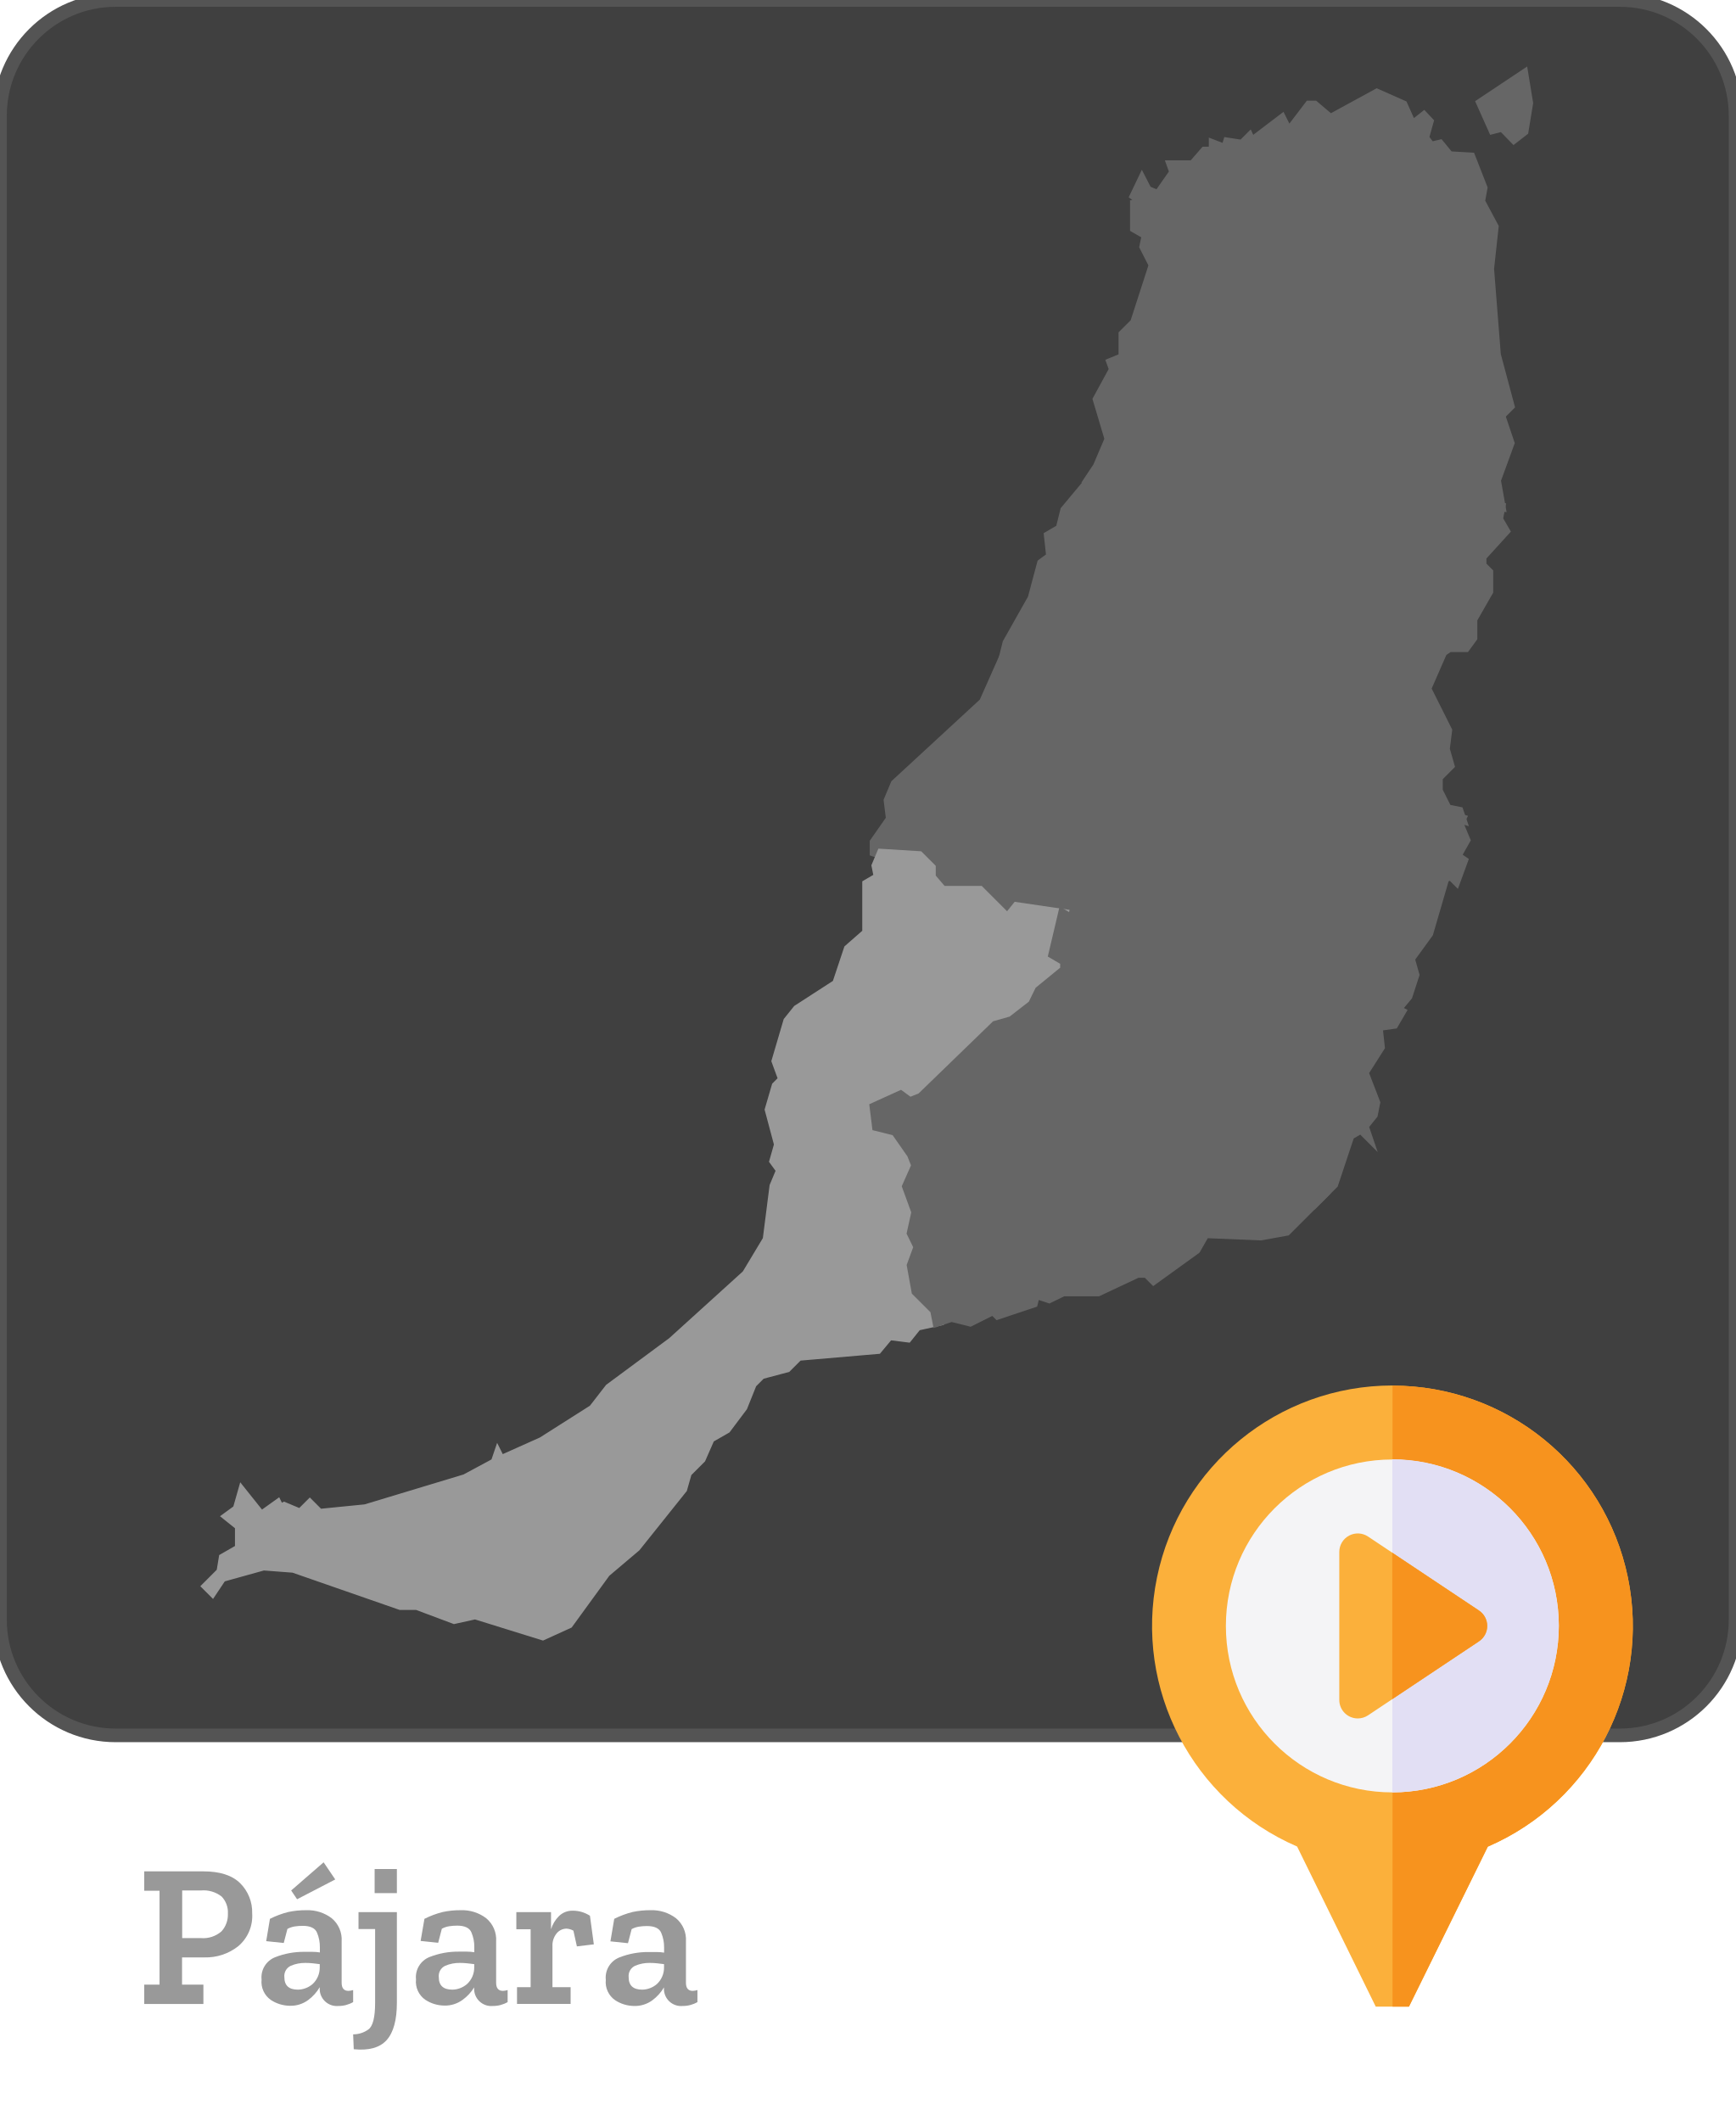
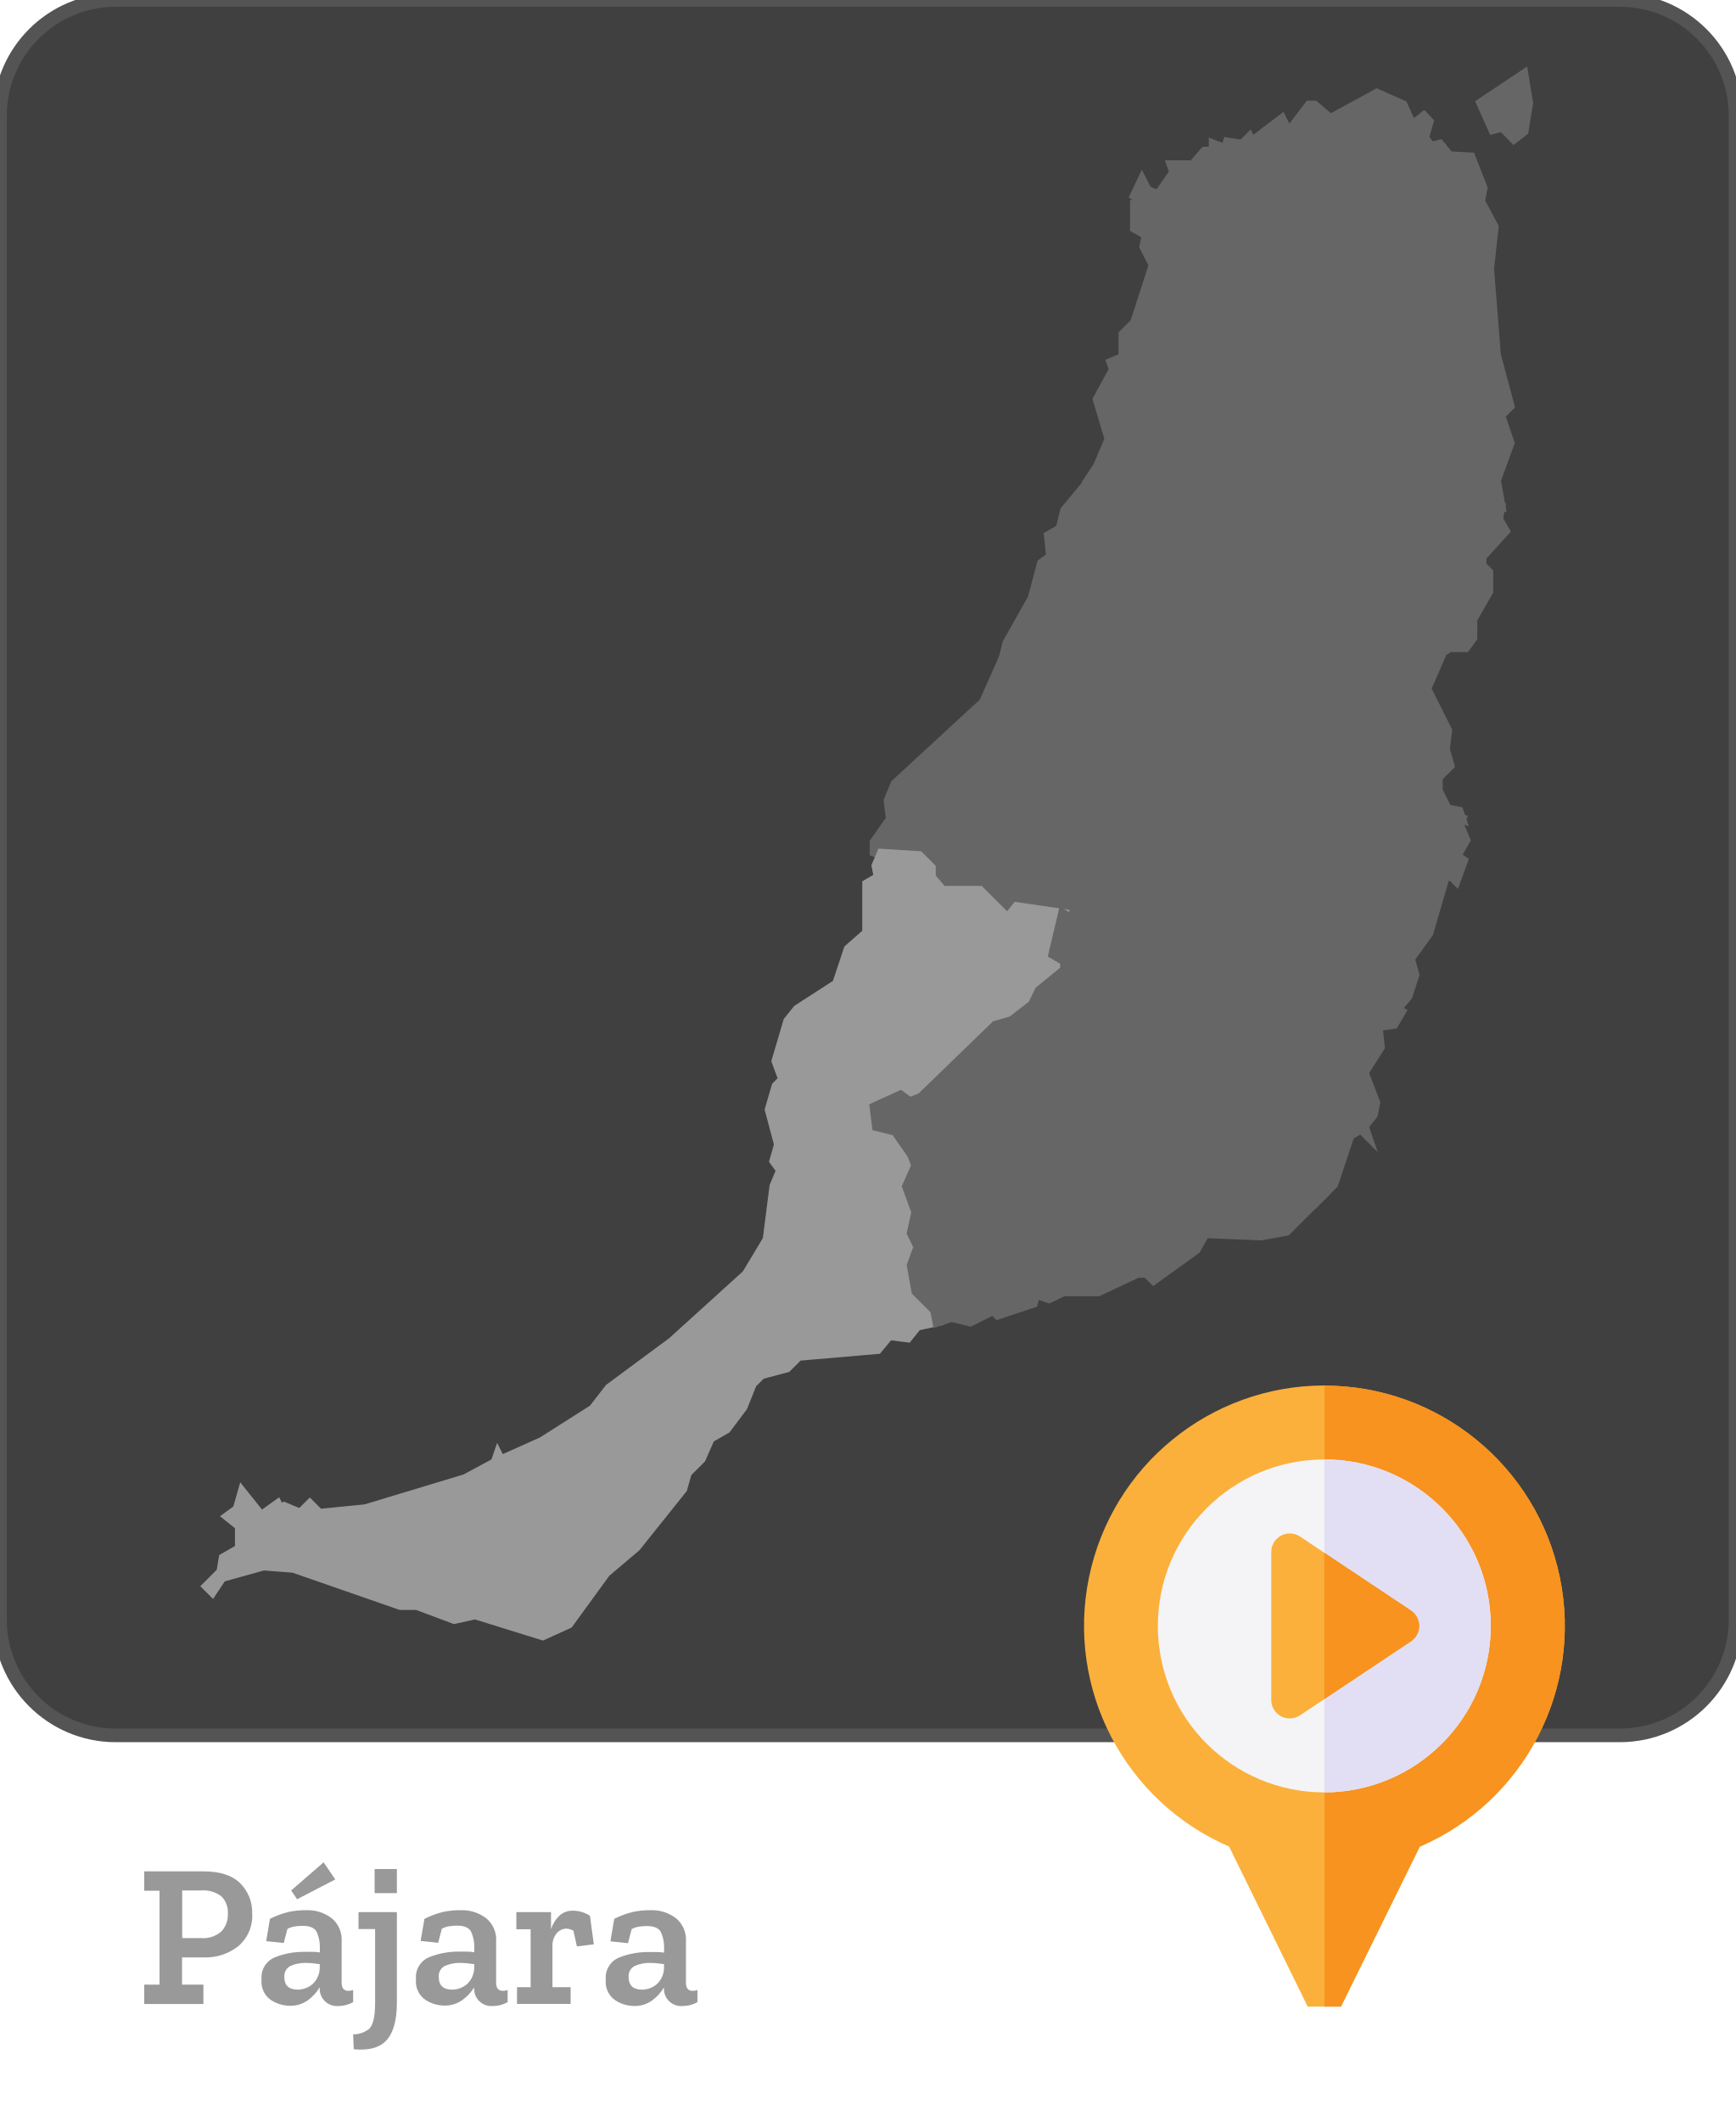
<svg xmlns="http://www.w3.org/2000/svg" id="Municipios_de_la_provincia_de_Santa_Cruz_de_Tenerife" data-name="Municipios de la provincia de Santa Cruz de Tenerife" viewBox="0 0 255.12 311.81">
  <defs>
    <style>.cls-1{fill:#404040;stroke:#545454;stroke-width:2px;}.cls-1,.cls-2,.cls-3{stroke-miterlimit:10;}.cls-2{fill:#666;stroke:#666;}.cls-2,.cls-3{stroke-width:1.52px;}.cls-3,.cls-4{fill:#999;}.cls-3{stroke:#999;}.cls-5{fill:#fbb03b;}.cls-6{fill:#f7931e;}.cls-7{fill:#f4f4f6;}.cls-8{fill:#e2dff4;}</style>
  </defs>
  <rect class="cls-1" width="255.12" height="255.12" rx="17.01" ry="17.01" />
  <path id="Antigua" class="cls-2" d="M214.7,120.42l-.34.68,1,2.39L214,125.89l1,.68-1,2.73-.68-.68-1,.34-2.39,8.2-2.73,3.76.68,2.39-1,3.08-1.71,2.05.68.34-1,1.71-2.39.34.34,3.08-2.39,3.76,1.71,4.44-.34,1.71-1.37,1.71.34,1-.68-.68-1.71,1-2.39,7.18-1,1,.34-1-16.74-26.31-22.21-13.33.68-4.44,3.42-4.78-1-9.57,1-2.05,7.52-2.39,4.44.68,6.49-1.71,1,1h2.39l3.76-1.37h2.39l6.15,4.1,4.78,1,1.71,1.71Z" />
  <path id="Betancuria" class="cls-2" d="M147.38,97.18l4.44,1,4.1-1,2.39,1.71h2.05l1,3.42-.68,2.05,7.18,6.83-7.52,2.39-1,2.05,1,9.57L156.95,130l-.68,4.44-6.83-1-1.37,1.71L144,131H138.5L136.79,129V127.6l-1.71-1.71-5.47-.34-1-.34v-1.37l2.39-3.42-.34-2.73,1-2.39,13-12Z" />
  <path id="La_Oliva" data-name="La Oliva" class="cls-2" d="M223.93,11.06l-6.14,4.09,1.69,3.78,1.38-.36,1.69,1.74,1.38-1.07.67-4.09ZM202.4,13.82l-6.85,3.74-2.36-2h-.71L189.4,19.6l-1-2L183.93,21l-.31-.67-1,1L180.5,21l-.31,1-1.74-.67v1h-1.33l-1.74,2h-3.07l.36,1-2.4,3.43-1.69-.71-.71-1.38-1,2.09,1.38,1-1.38.31v3.43l1.74,1-.36,1.74,1.38,2.71-2.76,8.54-1.69,1.69v3.43l-1.74.71.36,1-2.4,4.4,1.74,5.83-1.74,4.09-1.33,2,5.47,2.76,6.45,1h5.16l6.14-2.4,7.16,1,6.5-1.69,1.69,1.69,2.09.36,4.09-1.38,15.71,2.4-.67-3.78,2-5.47-1.38-4.09,1.38-1.38-2-7.47-1-12.68.67-6.14-2-3.74.36-2-1.74-4.45L213,23l-1.38-1.69-1.33.31-1-1.33.67-2.4-.67-.71-1.74,1.38-1.38-3.07Z" />
  <path id="Pájara" class="cls-3" d="M129.61,125.55l5.47.34,1.71,1.71V129L138.5,131H144l4.1,4.1,1.37-1.71,6.83,1-1.37,5.81,1.71,1v1.37l-3.76,3.08-1,2.05-3.08,2.39-2.39.68-10.93,10.59-1.71.68-1.37-1-3.76,1.71.34,2.73,2.73.68,2.39,3.42.68,1.71-1.37,3.08,1.37,3.76-.68,3.08,1,2.05-1,2.73.68,3.76,2.73,2.73.34,1.71-3.08.68-1.37,1.71-2.73-.34-1.71,2.05-11.62,1-1.71,1.71-3.76,1-1.37,1.37-1.37,3.42L106.72,210l-2.39,1.37L103,214.4l-2.05,2.05-.68,2.39-6.83,8.54-4.44,3.76-5.47,7.52-3.76,1.71-9.91-3.08-3.08.68-5.47-2.05H58.88l-15.72-5.47-4.44-.34-6.15,1.71-1.37,2.05-.68-.68,2.05-2.05.34-2.05,2.39-1.37v-3.42l-1.71-1.37,1.37-1,.68-2.39,2.73,3.42,2.39-1.71.34.68.68-.34,2.39,1,1.37-1.37,1.37,1.37,6.83-.68,14.69-4.44,4.44-2.39.34-1,.34.68L79.72,212l7.52-4.78,2.39-3.08,9.23-6.83,10.93-9.91,3.08-5.13,1-7.86,1-2.39-1-1.37.68-2.39-1.37-5.13,1-3.42,1-1-1-2.73,1.71-5.81,1.37-1.71,5.81-3.76,1.71-5.13,2.73-2.39V130l1.71-1-.34-1.71Z" />
  <path id="Puerto_del_Rosario" data-name="Puerto del Rosario" class="cls-2" d="M220.5,74.63l-.34,1.71,1,1.71-3.42,3.76v1.37l1,1v2.73L216.4,91v2.73l-1,1.37H213l-1,.68-2.39,5.47,3.08,6.15-.34,2.73.68,2.39-1.71,1.71v2.05l1.37,2.73,1.71.34.34,1L201,116.66,199.32,115l-4.78-1-6.15-4.1H186l-3.76,1.37h-2.39l-1-1-6.49,1.71-4.44-.68-7.18-6.83.68-2.05-1-3.42h-2.05l-2.39-1.71-4.1,1-4.44-1,.68-2.73L151.82,88l1.37-5.13,1.37-1-.34-3.08,1.71-1,.68-2.73,3.42-4.1,5.47,2.73,6.49,1h5.13l6.15-2.39,7.18,1,6.49-1.71,1.71,1.71,2.05.34,4.1-1.37Z" />
  <path id="Tuineje" class="cls-2" d="M194.88,175.1l-5.81,5.81-3.76.68-8.2-.34-1.37,2.39-6.15,4.44-1-1H167.2l-5.81,2.73h-5.13l-2.05,1-2.05-.68-.34,1.37-5.13,1.71-.68-.68-3.42,1.71-2.73-.68-2.05.68-.34-1.71-2.73-2.73-.68-3.76,1-2.73-1-2.05.68-3.08-1.37-3.76,1.37-3.08-.68-1.71-2.39-3.42-2.73-.68-.34-2.73,3.76-1.71,1.37,1,1.71-.68,10.93-10.59,2.39-.68,3.08-2.39,1-2.05,3.76-3.08v-1.37l-1.71-1,1.37-5.81,22.21,13.33,16.74,26.31Z" />
  <path class="cls-4" d="M37.07,281.28A5.82,5.82,0,0,1,35,286.13a7.68,7.68,0,0,1-4.94,1.63h-3.3v4H29.9v2.85H21.2v-2.85h2.25v-13.8H21.2v-2.85h8.7q3.63,0,5.4,1.74A6,6,0,0,1,37.07,281.28Zm-3.57.06a3.38,3.38,0,0,0-.91-2.52,4.3,4.3,0,0,0-3.08-.9H26.78v7h2.73a4.09,4.09,0,0,0,3.06-1A3.65,3.65,0,0,0,33.5,281.34Z" />
  <path class="cls-4" d="M39.68,282.09a13.12,13.12,0,0,1,2.67-1,12.12,12.12,0,0,1,2.7-.27A5.83,5.83,0,0,1,48.76,282a4.08,4.08,0,0,1,1.46,3.42v6.06q0,1.2,1,1.2a2.63,2.63,0,0,0,.69-.12l0,1.77a4.25,4.25,0,0,1-2.16.57A2.52,2.52,0,0,1,47,292.2v-.06a6.38,6.38,0,0,1-1.7,1.89,4.33,4.33,0,0,1-2.71.84,5.17,5.17,0,0,1-2.77-.85,3.24,3.24,0,0,1-1.37-3,3.18,3.18,0,0,1,2-3.29,11.42,11.42,0,0,1,4.29-.79l1.17,0q.6,0,1.11.09v-.75a5.35,5.35,0,0,0-.42-2.16q-.42-1-2.1-1a7.35,7.35,0,0,0-1.19.09,3.43,3.43,0,0,0-1.06.36l-.54,2.07-2.58-.27ZM47,289.23v-.48l-1-.12a10,10,0,0,0-1.11-.06,5.24,5.24,0,0,0-2.14.42,1.65,1.65,0,0,0-.95,1.68q0,1.83,2,1.83a3.39,3.39,0,0,0,2.16-.83A3.29,3.29,0,0,0,47,289.23Zm2.28-12.93-5.61,2.91-.87-1.29,4.77-4.14Z" />
  <path class="cls-4" d="M58.34,294.42q0,3.81-1.5,5.49T52,301.26l-.09-2.19a3.8,3.8,0,0,0,2.23-.71q1-.7,1-3.94V283.59H52.7V281.1h5.64Zm-3.27-16.11v-3.54h3.27v3.54Z" />
  <path class="cls-4" d="M62.39,282.09a13.1,13.1,0,0,1,2.67-1,12.11,12.11,0,0,1,2.7-.27A5.83,5.83,0,0,1,71.47,282a4.08,4.08,0,0,1,1.46,3.42v6.06q0,1.2,1,1.2a2.62,2.62,0,0,0,.69-.12l0,1.77a4.25,4.25,0,0,1-2.16.57,2.52,2.52,0,0,1-2.76-2.67v-.06A6.38,6.38,0,0,1,68,294a4.33,4.33,0,0,1-2.71.84,5.17,5.17,0,0,1-2.77-.85,3.24,3.24,0,0,1-1.37-3,3.18,3.18,0,0,1,2-3.29,11.41,11.41,0,0,1,4.29-.79l1.17,0q.6,0,1.11.09v-.75a5.33,5.33,0,0,0-.42-2.16q-.42-1-2.1-1a7.34,7.34,0,0,0-1.18.09,3.44,3.44,0,0,0-1.07.36l-.54,2.07-2.58-.27Zm7.32,7.14v-.48l-1-.12a10,10,0,0,0-1.11-.06,5.25,5.25,0,0,0-2.15.42,1.65,1.65,0,0,0-.95,1.68q0,1.83,2,1.83a3.39,3.39,0,0,0,2.16-.83A3.29,3.29,0,0,0,69.71,289.23Z" />
  <path class="cls-4" d="M84.2,280.89a4.59,4.59,0,0,1,2.52.75l.57,4.2-2.49.3-.51-2.31a2.39,2.39,0,0,0-1-.3,1.89,1.89,0,0,0-1.46.69,2.78,2.78,0,0,0-.62,1.92v6h2.67v2.46H76v-2.46h2v-8.52h-2.1V281.1H81v2.52a4.66,4.66,0,0,1,1.16-1.93A2.82,2.82,0,0,1,84.2,280.89Z" />
  <path class="cls-4" d="M90.29,282.09a13.12,13.12,0,0,1,2.67-1,12.12,12.12,0,0,1,2.7-.27A5.83,5.83,0,0,1,99.37,282a4.08,4.08,0,0,1,1.46,3.42v6.06q0,1.2,1,1.2a2.63,2.63,0,0,0,.69-.12l0,1.77a4.25,4.25,0,0,1-2.16.57,2.52,2.52,0,0,1-2.76-2.67v-.06a6.38,6.38,0,0,1-1.7,1.89,4.33,4.33,0,0,1-2.71.84,5.17,5.17,0,0,1-2.77-.85,3.24,3.24,0,0,1-1.37-3,3.18,3.18,0,0,1,2-3.29,11.42,11.42,0,0,1,4.29-.79l1.17,0q.6,0,1.11.09v-.75a5.35,5.35,0,0,0-.42-2.16q-.42-1-2.1-1a7.35,7.35,0,0,0-1.19.09,3.43,3.43,0,0,0-1.06.36l-.54,2.07-2.58-.27Zm7.32,7.14v-.48l-1-.12a10,10,0,0,0-1.11-.06,5.24,5.24,0,0,0-2.14.42,1.65,1.65,0,0,0-.95,1.68q0,1.83,2,1.83a3.39,3.39,0,0,0,2.16-.83A3.29,3.29,0,0,0,97.61,289.23Z" />
-   <path class="cls-5" d="M204.67,203.68a35.34,35.34,0,0,0-14,67.78L202.23,295h4.88l11.59-23.52a35.34,35.34,0,0,0-14-67.78Z" />
-   <path class="cls-6" d="M207.11,295l11.59-23.52a35.34,35.34,0,0,0-14-67.78V295Z" />
-   <path class="cls-7" d="M204.67,263.5A24.47,24.47,0,1,1,229.14,239,24.5,24.5,0,0,1,204.67,263.5Z" />
-   <path class="cls-8" d="M229.14,239a24.5,24.5,0,0,0-24.47-24.47V263.5A24.5,24.5,0,0,0,229.14,239Z" />
-   <path class="cls-5" d="M199.59,252.63a2.72,2.72,0,0,1-2.72-2.72V228.15a2.72,2.72,0,0,1,4.23-2.26l16.31,10.88a2.72,2.72,0,0,1,0,4.52L201.1,252.17a2.72,2.72,0,0,1-1.51.46Z" />
-   <path class="cls-6" d="M217.41,236.77l-12.75-8.5v21.52l12.75-8.5a2.72,2.72,0,0,0,0-4.52Z" />
+   <path class="cls-5" d="M194.67,203.68a35.34,35.34,0,0,0-14,67.78L192.23,295h4.88l11.59-23.52a35.34,35.34,0,0,0-14-67.78Z" />
+   <path class="cls-6" d="M197.11,295l11.59-23.52a35.34,35.34,0,0,0-14-67.78V295Z" />
+   <path class="cls-7" d="M194.67,263.5A24.47,24.47,0,1,1,219.14,239,24.5,24.5,0,0,1,194.67,263.5Z" />
+   <path class="cls-8" d="M219.14,239a24.5,24.5,0,0,0-24.47-24.47V263.5A24.5,24.5,0,0,0,219.14,239Z" />
+   <path class="cls-5" d="M189.59,252.63a2.72,2.72,0,0,1-2.72-2.72V228.15a2.72,2.72,0,0,1,4.23-2.26l16.31,10.88a2.72,2.72,0,0,1,0,4.52L191.1,252.17a2.72,2.72,0,0,1-1.51.46Z" />
+   <path class="cls-6" d="M207.41,236.77l-12.75-8.5v21.52l12.75-8.5a2.72,2.72,0,0,0,0-4.52Z" />
</svg>
